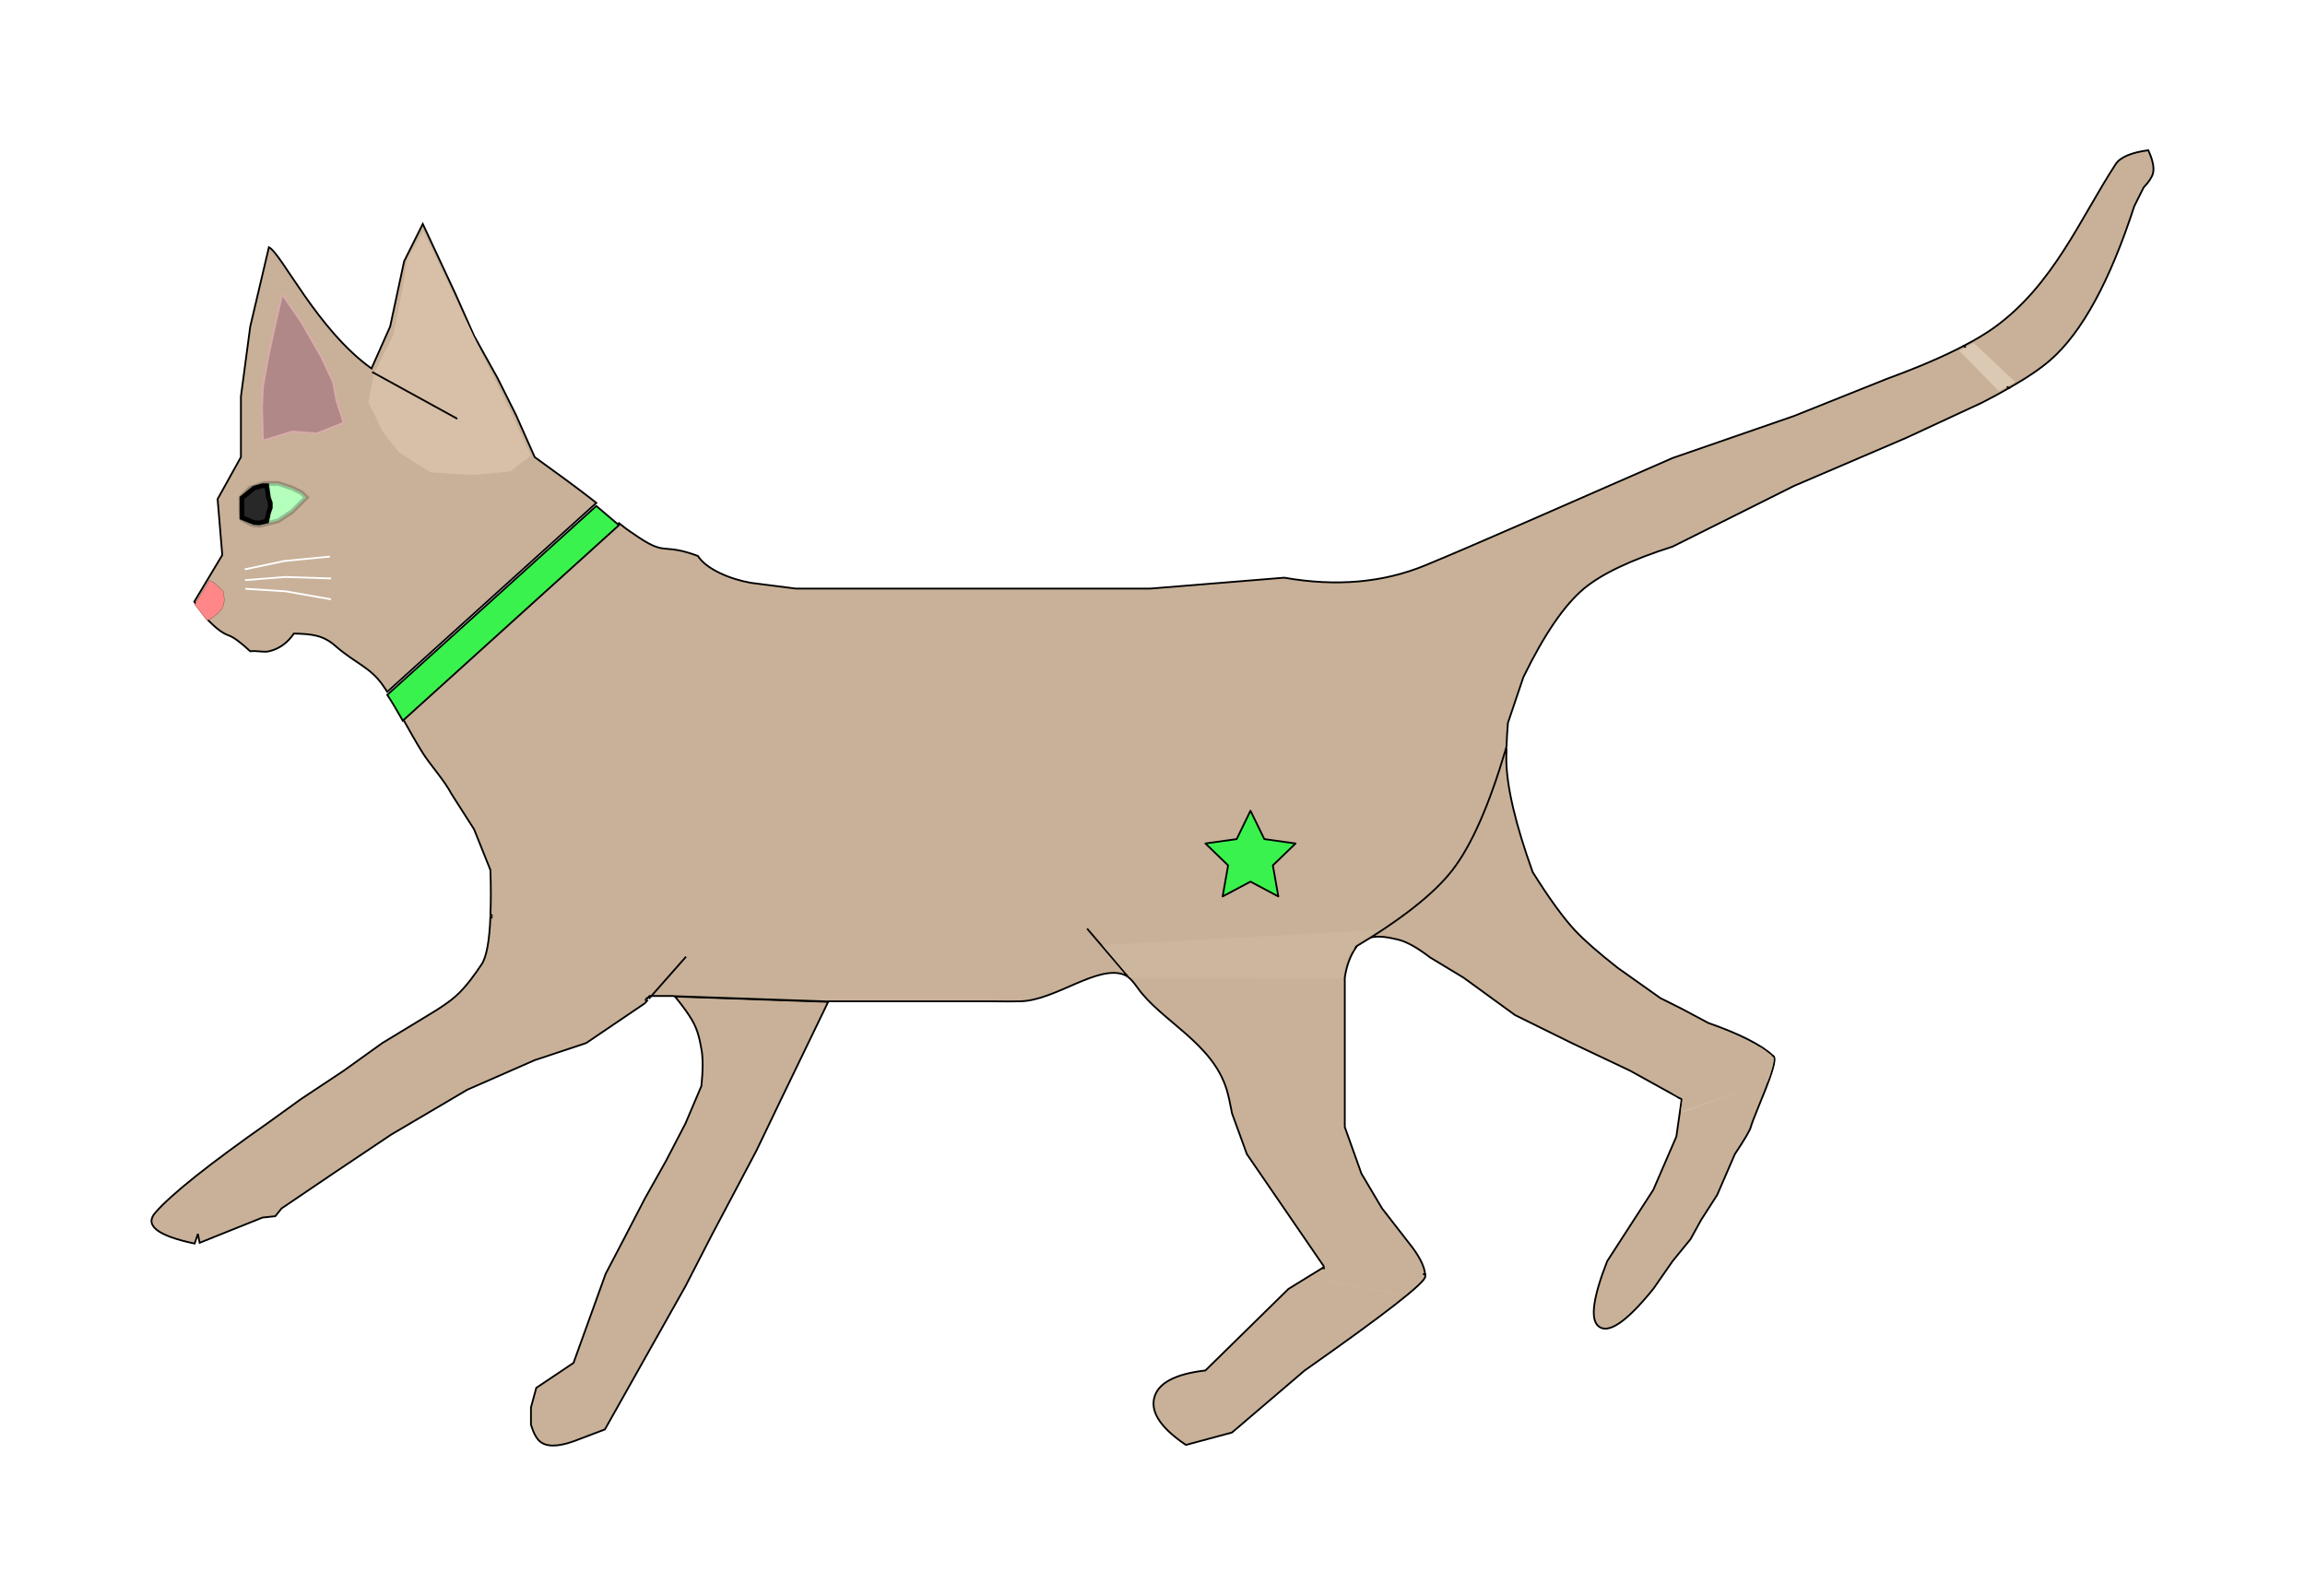
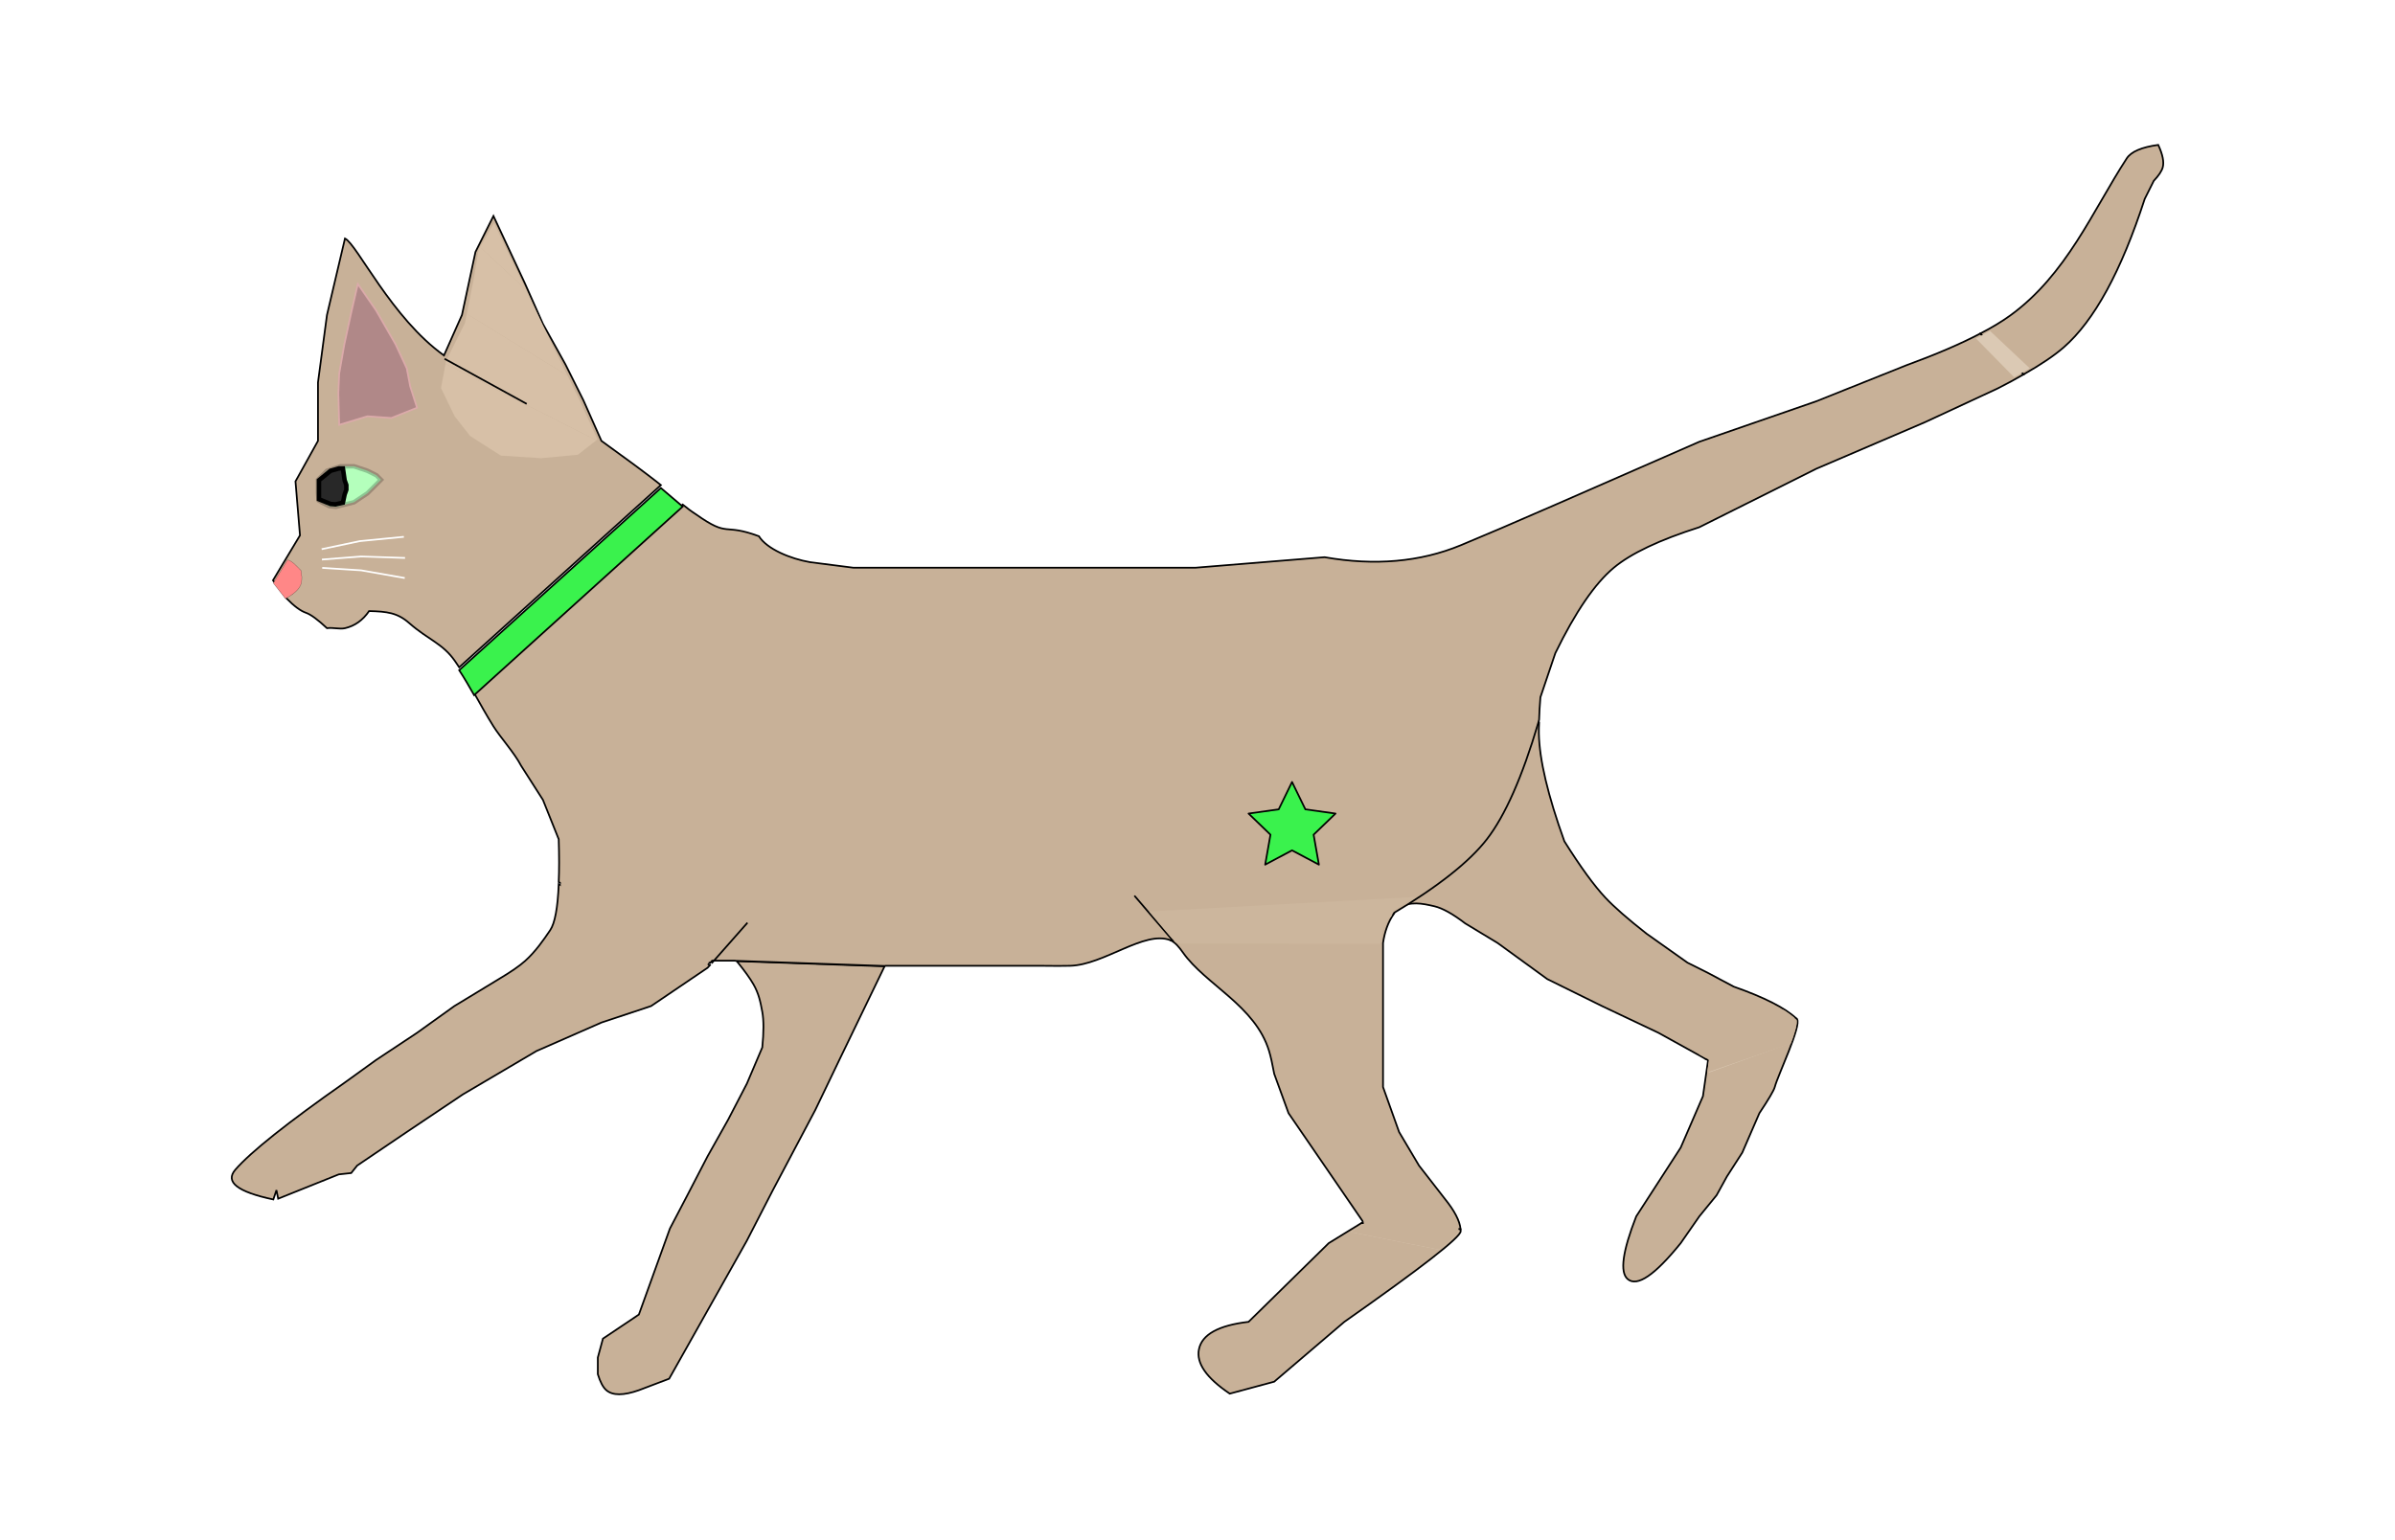
- <svg xmlns="http://www.w3.org/2000/svg" style="isolation:isolate" viewBox="0 0 1300 900">
+ <svg xmlns="http://www.w3.org/2000/svg" style="isolation:isolate" viewBox="0 0 1400 900">
  <defs>
-     <clipPath id="_clipPath_r4ZEkkmQGhdGUjSfITkuwSBiPE1P2GUV">
-       <rect width="1300" height="900" />
+     <clipPath id="_clipPath_QoN6dTggrydOqRirbJ7Fuh4R6YbsqnyO">
+       <rect width="1400" height="900" />
    </clipPath>
  </defs>
-   <g clip-path="url(#_clipPath_r4ZEkkmQGhdGUjSfITkuwSBiPE1P2GUV)">
+   <g clip-path="url(#_clipPath_QoN6dTggrydOqRirbJ7Fuh4R6YbsqnyO)">
    <g style="isolation:isolate" class="cat">
      <g class="leg-front-right">
-         <path d=" M 467.097 565.014 L 440.598 619.832 L 426.598 648.994 L 401.598 696.255 L 386.598 725.417 L 341.161 806.178 L 323.451 812.901 Q 309.973 817.653 304.451 812.901 Q 301.564 810.415 299.451 803.534 L 299.451 793.795 L 302.451 782.734 L 323.451 768.656 L 341.598 718.378 L 351.598 699.272 L 363.598 676.144 L 375.598 654.765 L 386.598 633.607 L 395.598 612.449 Q 396.944 598.972 395.598 591.677 C 394.469 585.556 393.501 580.955 390.451 575.588 C 388.468 572.098 385.229 567.591 380.669 562.014 L 467.097 565.014 Z " fill="rgb(200,177,152)" vector-effect="non-scaling-stroke" stroke-width="1" stroke="rgb(0,0,0)" stroke-linejoin="miter" stroke-linecap="square" stroke-miterlimit="3" />
+         <path d=" M 517.097 565.014 L 490.598 619.832 L 476.598 648.994 L 451.598 696.255 L 436.598 725.417 L 391.161 806.178 L 373.451 812.901 Q 359.973 817.653 354.451 812.901 Q 351.564 810.415 349.451 803.534 L 349.451 793.795 L 352.451 782.734 L 373.451 768.656 L 391.598 718.378 L 401.598 699.272 L 413.598 676.144 L 425.598 654.765 L 436.598 633.607 L 445.598 612.449 Q 446.944 598.972 445.598 591.677 C 444.469 585.556 443.501 580.955 440.451 575.588 C 438.468 572.098 435.229 567.591 430.669 562.014 L 517.097 565.014 Z " fill="rgb(200,177,152)" vector-effect="non-scaling-stroke" stroke-width="1" stroke="rgb(0,0,0)" stroke-linejoin="miter" stroke-linecap="square" stroke-miterlimit="3" />
      </g>
      <g class="leg-back-right">
        <g class="bottom">
-           <path d=" M 999.872 595.446 Q 1000.236 595.704 1000.451 595.914 C 1003.22 599.682 989.222 628.741 987.451 635.612 Q 986.703 638.517 978.451 650.914 L 968.451 673.969 L 959.451 687.969 L 953.451 698.873 L 943.327 711.27 L 932.451 726.914 Q 909.738 755.017 901.451 747.914 Q 894.451 741.914 906.451 711.27 L 932.451 671.049 L 945.451 641.01 L 948.451 619.969 L 947.025 619.179 L 999.872 595.446 Z " fill="rgb(200,177,152)" vector-effect="non-scaling-stroke" stroke-width="1" stroke="rgb(0,0,0)" stroke-linejoin="miter" stroke-linecap="square" stroke-miterlimit="3" />
-           <path d=" M 946.383 617.326 L 949.846 619.389 L 948.763 627.203 L 995.969 610.239 L 997.351 606.469 L 998.772 601.711 L 999.017 600.848 L 999.479 598.357 L 999.51 597.154 L 997.6 595.119 L 996.991 594.614 L 946.383 617.326 Z " fill="rgb(219,201,180)" />
+           <path d=" M 1049.872 595.446 Q 1050.236 595.704 1050.451 595.914 C 1053.22 599.682 1039.222 628.741 1037.451 635.612 Q 1036.703 638.517 1028.451 650.914 L 1018.451 673.969 L 1009.451 687.969 L 1003.451 698.873 L 993.327 711.27 L 982.451 726.914 Q 959.738 755.017 951.451 747.914 Q 944.451 741.914 956.451 711.27 L 982.451 671.049 L 995.451 641.01 L 998.451 619.969 L 997.025 619.179 L 1049.872 595.446 Z " fill="rgb(200,177,152)" vector-effect="non-scaling-stroke" stroke-width="1" stroke="rgb(0,0,0)" stroke-linejoin="miter" stroke-linecap="square" stroke-miterlimit="3" />
+           <path d=" M 996.383 617.326 L 999.846 619.389 L 998.763 627.203 L 1045.969 610.239 L 1047.351 606.469 L 1048.772 601.711 L 1049.017 600.848 L 1049.479 598.357 L 1049.51 597.154 L 1047.6 595.119 L 1046.991 594.614 L 996.383 617.326 Z " fill="rgb(219,201,180)" />
        </g>
        <g class="top">
-           <path d=" M 763.223 535.969 C 764.529 533.712 766.076 532.042 767.845 530.914 C 774.24 526.835 781.301 528.243 788.451 529.914 Q 795.588 531.581 806.451 539.914 L 825.451 551.414 L 854.451 572.489 L 886.451 588.27 L 919.451 603.914 L 947.025 619.179 L 999.997 595.493 C 993.502 589.378 981.315 583.185 963.451 576.914 L 948.451 568.914 L 936.451 562.914 L 912.451 545.914 Q 896.135 533.094 888.451 524.914 Q 878.61 514.436 864.451 491.914 Q 850.013 451.827 849.551 428.914 Q 849.494 426.102 849.689 422.033 L 848.151 424.014 L 763.223 535.969 Z " fill="rgb(200,177,152)" vector-effect="non-scaling-stroke" stroke-width="1" stroke="rgb(0,0,0)" stroke-linejoin="miter" stroke-linecap="square" stroke-miterlimit="3" />
-           <path d=" M 943.162 616.479 L 948.987 619.697 L 947.962 627.1 L 996.793 610.216 L 998.169 606.554 L 999.767 601.245 L 1000.259 598.615 L 1000.332 596.919 L 1000.086 596.255 L 998.447 594.76 L 995.516 592.487 L 992.526 590.451 L 943.162 616.479 Z " fill="rgb(200,177,152)" />
+           <path d=" M 813.223 535.969 C 814.529 533.712 816.076 532.042 817.845 530.914 C 824.24 526.835 831.301 528.243 838.451 529.914 Q 845.588 531.581 856.451 539.914 L 875.451 551.414 L 904.451 572.489 L 936.451 588.27 L 969.451 603.914 L 997.025 619.179 L 1049.997 595.493 C 1043.502 589.378 1031.315 583.185 1013.451 576.914 L 998.451 568.914 L 986.451 562.914 L 962.451 545.914 Q 946.135 533.094 938.451 524.914 Q 928.61 514.436 914.451 491.914 Q 900.013 451.827 899.551 428.914 Q 899.494 426.102 899.689 422.033 L 898.151 424.014 L 813.223 535.969 Z " fill="rgb(200,177,152)" vector-effect="non-scaling-stroke" stroke-width="1" stroke="rgb(0,0,0)" stroke-linejoin="miter" stroke-linecap="square" stroke-miterlimit="3" />
+           <path d=" M 993.162 616.479 L 998.987 619.697 L 997.962 627.1 L 1046.793 610.216 L 1048.169 606.554 L 1049.767 601.245 L 1050.259 598.615 L 1050.332 596.919 L 1050.086 596.255 L 1048.447 594.76 L 1045.516 592.487 L 1042.526 590.451 L 993.162 616.479 Z " fill="rgb(200,177,152)" />
        </g>
      </g>
      <g class="body">
-         <path d=" M 1132.971 218.891 C 1128.483 221.518 1123.351 224.278 1117.734 227.136 L 1075.178 246.906 L 1011.711 274.093 L 943.327 308.285 Q 908.445 319.392 893.354 331.956 Q 876.794 345.744 859.163 381.929 L 850.451 407.723 C 850.034 412.912 849.759 417.389 849.689 420.843 L 849.151 422.823 Q 835.194 469.978 819.151 490.723 Q 803.694 510.711 763.223 534.778 L 634.135 549.761 C 618.962 543.877 595.421 564.175 575.598 564.723 Q 569.626 564.888 558.598 564.723 L 543.598 564.723 L 522.598 564.723 L 498.834 564.723 L 467.598 564.723 L 467.097 564.823 L 380.151 561.823 L 379.451 561.723 L 366.308 561.723 L 366.308 561.723 L 365.019 563.15 L 276.593 515.76 C 276.902 508.753 276.897 500.378 276.598 490.723 L 267.382 467.723 L 254.598 447.723 C 250.657 440.156 242.502 431.188 238.45 424.723 C 234.338 418.162 230.782 411.675 227.159 405.274 L 349.065 295.014 C 351.622 297.099 354.18 299.048 356.806 300.723 C 376.598 314.723 372.174 305.583 393.628 313.545 C 398.266 321.001 411.931 326.723 423.598 328.723 L 448.861 331.956 L 540.916 331.956 L 632.971 331.956 L 648.752 331.956 L 724.286 325.805 Q 768.286 333.528 803.93 318.805 Q 823.505 310.72 859.163 295.134 L 943.327 258.312 L 1011.711 234.641 L 1064.313 213.6 Q 1090.397 204.064 1107.588 195.031 L 1132.971 218.891 Z " fill="rgb(200,177,152)" vector-effect="non-scaling-stroke" stroke-width="1" stroke="rgb(0,0,0)" stroke-linejoin="miter" stroke-linecap="square" stroke-miterlimit="3" />
+         <path d=" M 1182.971 218.891 C 1178.483 221.518 1173.351 224.278 1167.734 227.136 L 1125.178 246.906 L 1061.711 274.093 L 993.327 308.285 Q 958.445 319.392 943.354 331.956 Q 926.794 345.744 909.163 381.929 L 900.451 407.723 C 900.034 412.912 899.759 417.389 899.689 420.843 L 899.151 422.823 Q 885.194 469.978 869.151 490.723 Q 853.694 510.711 813.223 534.778 L 684.135 549.761 C 668.962 543.877 645.421 564.175 625.598 564.723 Q 619.626 564.888 608.598 564.723 L 593.598 564.723 L 572.598 564.723 L 548.834 564.723 L 517.598 564.723 L 517.097 564.823 L 430.151 561.823 L 429.451 561.723 L 416.308 561.723 L 416.308 561.723 L 415.019 563.15 L 326.593 515.76 C 326.902 508.753 326.897 500.378 326.598 490.723 L 317.382 467.723 L 304.598 447.723 C 300.657 440.156 292.502 431.188 288.45 424.723 C 284.338 418.162 280.782 411.675 277.159 405.274 L 399.065 295.014 C 401.622 297.099 404.18 299.048 406.806 300.723 C 426.598 314.723 422.174 305.583 443.628 313.545 C 448.266 321.001 461.931 326.723 473.598 328.723 L 498.861 331.956 L 590.916 331.956 L 682.971 331.956 L 698.752 331.956 L 774.286 325.805 Q 818.286 333.528 853.93 318.805 Q 873.505 310.72 909.163 295.134 L 993.327 258.312 L 1061.711 234.641 L 1114.313 213.6 Q 1140.397 204.064 1157.588 195.031 L 1182.971 218.891 Z " fill="rgb(200,177,152)" vector-effect="non-scaling-stroke" stroke-width="1" stroke="rgb(0,0,0)" stroke-linejoin="miter" stroke-linecap="square" stroke-miterlimit="3" />
        <g class="tail-top">
-           <path d=" M 1132.971 218.891 Q 1148.109 210.283 1156.368 203.079 Q 1183.102 179.761 1203.711 116.285 L 1208.971 105.764 Q 1213.339 101.145 1214.231 97.874 Q 1215.517 93.161 1211.601 84.723 Q 1197.037 86.712 1193.19 92.614 C 1173.389 122.994 1158.024 160.745 1124.807 184.668 C 1120.091 188.065 1114.38 191.517 1107.588 195.031 L 1132.971 218.891 Z " fill="rgb(200,177,152)" vector-effect="non-scaling-stroke" stroke-width="1" stroke="rgb(0,0,0)" stroke-linejoin="miter" stroke-linecap="square" stroke-miterlimit="3" />
-           <path d=" M 1105.01 197.86 L 1108.594 195.984 L 1113.246 193.481 L 1136.502 215.353 L 1131.892 218.023 L 1127.354 220.592 L 1105.01 197.86 Z " fill="rgb(219,201,180)" />
+           <path d=" M 1182.971 218.891 Q 1198.109 210.283 1206.368 203.079 Q 1233.102 179.761 1253.711 116.285 L 1258.971 105.764 Q 1263.339 101.145 1264.231 97.874 Q 1265.517 93.161 1261.601 84.723 Q 1247.037 86.712 1243.19 92.614 C 1223.389 122.994 1208.024 160.745 1174.807 184.668 C 1170.091 188.065 1164.38 191.517 1157.588 195.031 L 1182.971 218.891 Z " fill="rgb(200,177,152)" vector-effect="non-scaling-stroke" stroke-width="1" stroke="rgb(0,0,0)" stroke-linejoin="miter" stroke-linecap="square" stroke-miterlimit="3" />
+           <path d=" M 1155.01 197.86 L 1158.594 195.984 L 1163.246 193.481 L 1186.502 215.353 L 1181.892 218.023 L 1177.354 220.592 L 1155.01 197.86 Z " fill="rgb(219,201,180)" />
        </g>
-         <path d=" M 705.263 457.24 L 713.059 473.237 L 730.68 475.707 L 717.876 488.064 L 720.971 505.587 L 705.263 497.228 L 689.554 505.587 L 692.65 488.064 L 679.845 475.707 L 697.468 473.237 L 705.263 457.24 Z " fill-rule="evenodd" fill="rgb(58,242,77)" vector-effect="non-scaling-stroke" stroke-width="1" stroke="rgb(0,0,0)" stroke-linejoin="round" stroke-linecap="butt" stroke-miterlimit="1.414" />
+         <path d=" M 755.263 457.24 L 763.059 473.237 L 780.68 475.707 L 767.876 488.064 L 770.971 505.587 L 755.263 497.228 L 739.554 505.587 L 742.65 488.064 L 729.845 475.707 L 747.468 473.237 L 755.263 457.24 Z " fill-rule="evenodd" fill="rgb(58,242,77)" vector-effect="non-scaling-stroke" stroke-width="1" stroke="rgb(0,0,0)" stroke-linejoin="round" stroke-linecap="butt" stroke-miterlimit="1.414" />
      </g>
      <g style="isolation:isolate" class="head">
-         <path d=" M 218.416 390.173 C 217.636 388.989 216.841 387.808 216.023 386.629 C 208.747 376.147 200.462 374.208 189.216 364.346 C 182.275 358.258 176.267 357.583 165.76 357.309 Q 160.258 365.33 151.729 367.312 C 148.519 368.058 144.988 366.827 141.135 367.312 Q 133.023 359.753 128.849 358.317 Q 124.062 356.668 117.464 349.856 L 109.574 339.335 L 125.354 313.034 L 122.724 281.472 L 135.875 257.801 L 135.875 223.609 L 141.135 184.157 L 151.656 139.445 C 158.667 142.755 178.834 185.91 209.519 207.828 L 220.039 184.157 L 227.93 147.335 L 238.45 126.294 L 256.861 165.746 L 267.382 189.417 L 280.533 213.089 L 291.053 234.13 L 301.574 257.801 Q 322.551 272.882 333.598 281.472 C 334.516 282.186 335.42 282.911 336.321 283.639 L 218.416 390.173 Z " fill="rgb(200,177,152)" vector-effect="non-scaling-stroke" stroke-width="1" stroke="rgb(0,0,0)" stroke-linejoin="miter" stroke-linecap="square" stroke-miterlimit="3" />
-         <path d=" M 109.772 340.984 Q 115.273 332.159 118.124 327.385 C 120.823 328.047 123.113 330.746 125.979 333.622 C 126.321 335.786 126.831 338.805 125.979 341.476 Q 124.583 345.852 116.869 350.067 L 109.772 340.984 Z " fill="rgb(255,135,135)" vector-effect="non-scaling-stroke" stroke-width="0.1" stroke="rgb(0,0,0)" stroke-linejoin="miter" stroke-linecap="square" stroke-miterlimit="3" />
-         <path d=" M 147.783 229.914 L 148.283 218.414 L 151.283 201.414 L 155.283 182.914 L 159.165 166.076 L 169.783 181.414 L 181.283 201.414 L 187.783 215.414 L 189.783 225.914 L 193.783 238.414 L 178.783 244.414 L 164.783 243.414 L 148.283 248.414 L 147.783 229.914 Z " fill="rgb(176,136,136)" vector-effect="non-scaling-stroke" stroke-width="1" stroke="rgb(219,170,170)" stroke-linejoin="miter" stroke-linecap="square" stroke-miterlimit="3" />
+         <path d=" M 268.416 390.173 C 267.636 388.989 266.841 387.808 266.023 386.629 C 258.747 376.147 250.462 374.208 239.216 364.346 C 232.275 358.258 226.267 357.583 215.76 357.309 Q 210.258 365.33 201.729 367.312 C 198.519 368.058 194.988 366.827 191.135 367.312 Q 183.023 359.753 178.849 358.317 Q 174.062 356.668 167.464 349.856 L 159.574 339.335 L 175.354 313.034 L 172.724 281.472 L 185.875 257.801 L 185.875 223.609 L 191.135 184.157 L 201.656 139.445 C 208.667 142.755 228.834 185.91 259.519 207.828 L 270.039 184.157 L 277.93 147.335 L 288.45 126.294 L 306.861 165.746 L 317.382 189.417 L 330.533 213.089 L 341.053 234.13 L 351.574 257.801 Q 372.551 272.882 383.598 281.472 C 384.516 282.186 385.42 282.911 386.321 283.639 L 268.416 390.173 Z " fill="rgb(200,177,152)" vector-effect="non-scaling-stroke" stroke-width="1" stroke="rgb(0,0,0)" stroke-linejoin="miter" stroke-linecap="square" stroke-miterlimit="3" />
+         <path d=" M 159.772 340.984 Q 165.273 332.159 168.124 327.385 C 170.823 328.047 173.113 330.746 175.979 333.622 C 176.321 335.786 176.831 338.805 175.979 341.476 Q 174.583 345.852 166.869 350.067 L 159.772 340.984 Z " fill="rgb(255,135,135)" vector-effect="non-scaling-stroke" stroke-width="0.1" stroke="rgb(0,0,0)" stroke-linejoin="miter" stroke-linecap="square" stroke-miterlimit="3" />
+         <path d=" M 197.783 229.914 L 198.283 218.414 L 201.283 201.414 L 205.283 182.914 L 209.165 166.076 L 219.783 181.414 L 231.283 201.414 L 237.783 215.414 L 239.783 225.914 L 243.783 238.414 L 228.783 244.414 L 214.783 243.414 L 198.283 248.414 L 197.783 229.914 Z " fill="rgb(176,136,136)" vector-effect="non-scaling-stroke" stroke-width="1" stroke="rgb(219,170,170)" stroke-linejoin="miter" stroke-linecap="square" stroke-miterlimit="3" />
        <g style="isolation:isolate" class="cat-eye">
-           <path d=" M 135.875 280.544 L 141.135 275.284 L 149.026 272.653 L 156.916 272.653 L 164.806 275.284 L 170.067 277.914 L 172.697 280.544 L 170.067 283.174 L 164.806 288.434 L 156.916 293.695 L 146.396 296.325 L 142.451 295.914 L 138.451 293.914 L 136.248 292.626 L 135.875 288.434 L 135.875 280.544 Z " fill="rgb(180,255,188)" vector-effect="non-scaling-stroke" stroke-width="2.63" stroke="rgb(0,0,0)" stroke-opacity="0.22" stroke-linejoin="miter" stroke-linecap="square" stroke-miterlimit="3" />
-           <path d=" M 148.099 273.914 L 143.238 275.284 L 136.451 280.83 L 136.451 283.603 L 136.451 286.376 L 136.451 289.149 L 136.451 291.922 L 143.238 294.695 L 146.132 294.914 L 150.451 293.914 L 151.451 289.149 L 152.451 286.376 L 152.451 283.603 L 151.451 280.83 L 150.451 273.914 L 148.099 273.914 Z " fill="rgb(40,40,40)" vector-effect="non-scaling-stroke" stroke-width="2.63" stroke="rgb(0,0,0)" stroke-linejoin="miter" stroke-linecap="square" stroke-miterlimit="3" />
+           <path d=" M 185.875 280.544 L 191.135 275.284 L 199.026 272.653 L 206.916 272.653 L 214.806 275.284 L 220.067 277.914 L 222.697 280.544 L 220.067 283.174 L 214.806 288.434 L 206.916 293.695 L 196.396 296.325 L 192.451 295.914 L 188.451 293.914 L 186.248 292.626 L 185.875 288.434 L 185.875 280.544 Z " fill="rgb(180,255,188)" vector-effect="non-scaling-stroke" stroke-width="2.63" stroke="rgb(0,0,0)" stroke-opacity="0.22" stroke-linejoin="miter" stroke-linecap="square" stroke-miterlimit="3" />
+           <path d=" M 198.099 273.914 L 193.238 275.284 L 186.451 280.83 L 186.451 283.603 L 186.451 286.376 L 186.451 289.149 L 186.451 291.922 L 193.238 294.695 L 196.132 294.914 L 200.451 293.914 L 201.451 289.149 L 202.451 286.376 L 202.451 283.603 L 201.451 280.83 L 200.451 273.914 L 198.099 273.914 Z " fill="rgb(40,40,40)" vector-effect="non-scaling-stroke" stroke-width="2.63" stroke="rgb(0,0,0)" stroke-linejoin="miter" stroke-linecap="square" stroke-miterlimit="3" />
        </g>
        <g style="isolation:isolate" class="whiskers">
-           <path d=" M 138.511 321.014 L 160.357 316.399 L 185.588 313.937" fill="none" vector-effect="non-scaling-stroke" stroke-width="1" stroke="rgb(255,255,255)" stroke-linejoin="miter" stroke-linecap="square" stroke-miterlimit="3" />
-           <path d=" M 138.677 327.147 L 160.937 325.396 L 186.274 326.219" fill="none" vector-effect="non-scaling-stroke" stroke-width="1" stroke="rgb(255,255,255)" stroke-linejoin="miter" stroke-linecap="square" stroke-miterlimit="3" />
-           <path d=" M 138.851 332.08 L 161.134 333.499 L 186.1 337.901" fill="none" vector-effect="non-scaling-stroke" stroke-width="1" stroke="rgb(255,255,255)" stroke-linejoin="miter" stroke-linecap="square" stroke-miterlimit="3" />
+           <path d=" M 188.511 321.014 L 210.357 316.399 L 235.588 313.937" fill="none" vector-effect="non-scaling-stroke" stroke-width="1" stroke="rgb(255,255,255)" stroke-linejoin="miter" stroke-linecap="square" stroke-miterlimit="3" />
+           <path d=" M 188.677 327.147 L 210.937 325.396 L 236.274 326.219" fill="none" vector-effect="non-scaling-stroke" stroke-width="1" stroke="rgb(255,255,255)" stroke-linejoin="miter" stroke-linecap="square" stroke-miterlimit="3" />
+           <path d=" M 188.851 332.08 L 211.134 333.499 L 236.1 337.901" fill="none" vector-effect="non-scaling-stroke" stroke-width="1" stroke="rgb(255,255,255)" stroke-linejoin="miter" stroke-linecap="square" stroke-miterlimit="3" />
        </g>
        <g style="isolation:isolate" class="right-ear-shadow">
-           <path d=" M 298.59 257.456 L 287.783 265.914 L 266.283 267.914 L 242.783 266.414 L 224.783 254.914 L 215.783 243.414 L 207.783 226.914 L 210.432 212.789 L 298.59 257.456 Z " fill="rgb(215,192,167)" />
-           <path d=" M 281.78 219.689 L 288.783 233.914 L 299.283 256.914 L 298.59 257.456 L 210.432 212.789 L 210.783 210.914 L 221.783 188.914 L 222.862 183.521 L 281.78 219.689 Z " fill="rgb(215,192,167)" />
-           <path d=" M 257.442 169.379 L 272.783 201.414 L 281.78 219.689 L 222.862 183.521 L 226.783 163.914 L 229.783 145.914 L 230.63 144.455 L 257.442 169.379 Z " fill="rgb(215,192,167)" />
-           <path d=" M 257.442 169.379 L 238.783 130.414 L 230.63 144.455 L 257.442 169.379 Z " fill="rgb(215,192,167)" />
-           <line x1="210.324" y1="210.044" x2="257.442" y2="235.914" vector-effect="non-scaling-stroke" stroke-width="1" stroke="rgb(0,0,0)" stroke-linejoin="miter" stroke-linecap="square" stroke-miterlimit="3" />
+           <path d=" M 348.59 257.456 L 337.783 265.914 L 316.283 267.914 L 292.783 266.414 L 274.783 254.914 L 265.783 243.414 L 257.783 226.914 L 260.432 212.789 L 348.59 257.456 Z " fill="rgb(215,192,167)" />
+           <path d=" M 331.78 219.689 L 338.783 233.914 L 349.283 256.914 L 348.59 257.456 L 260.432 212.789 L 260.783 210.914 L 271.783 188.914 L 272.862 183.521 L 331.78 219.689 Z " fill="rgb(215,192,167)" />
+           <path d=" M 307.442 169.379 L 322.783 201.414 L 331.78 219.689 L 272.862 183.521 L 276.783 163.914 L 279.783 145.914 L 280.63 144.455 L 307.442 169.379 Z " fill="rgb(215,192,167)" />
+           <path d=" M 307.442 169.379 L 288.783 130.414 L 280.63 144.455 L 307.442 169.379 Z " fill="rgb(215,192,167)" />
+           <line x1="260.324" y1="210.044" x2="307.442" y2="235.914" vector-effect="non-scaling-stroke" stroke-width="1" stroke="rgb(0,0,0)" stroke-linejoin="miter" stroke-linecap="square" stroke-miterlimit="3" />
        </g>
-         <path d=" M 349.065 296.205 C 344.904 292.779 340.75 288.977 336.321 285.341 L 218.416 391.875 C 221.558 396.685 224.378 401.549 227.159 406.465 L 349.065 296.205 Z " fill="rgb(58,242,77)" vector-effect="non-scaling-stroke" stroke-width="1" stroke="rgb(0,0,0)" stroke-linejoin="miter" stroke-linecap="square" stroke-miterlimit="3" />
+         <path d=" M 399.065 296.205 C 394.904 292.779 390.75 288.977 386.321 285.341 L 268.416 391.875 C 271.558 396.685 274.378 401.549 277.159 406.465 L 399.065 296.205 Z " fill="rgb(58,242,77)" vector-effect="non-scaling-stroke" stroke-width="1" stroke="rgb(0,0,0)" stroke-linejoin="miter" stroke-linecap="square" stroke-miterlimit="3" />
      </g>
      <g class="leg-back-left">
        <g class="bottom">
-           <path d=" M 803.771 718.701 Q 803.845 719.323 803.845 719.914 Q 803.845 725.164 735.845 772.914 L 694.845 807.914 L 668.845 814.914 Q 648.316 801.081 650.845 788.914 Q 653.534 775.977 679.845 772.914 L 726.699 726.914 L 745.844 715.133 L 803.771 718.701 Z " fill="rgb(200,177,152)" vector-effect="non-scaling-stroke" stroke-width="1" stroke="rgb(0,0,0)" stroke-linejoin="miter" stroke-linecap="square" stroke-miterlimit="3" />
-           <path d=" M 742.782 705.671 L 792.267 700.071 L 794.401 703.129 L 797.401 706.533 L 799.017 709.36 L 800.978 713.225 L 802.536 717.725 L 802.544 719.935 L 801.749 721.072 L 800.068 722.982 L 795.736 727.073 L 791.097 730.713 L 739.56 720.435 L 746.181 716.462 L 747.207 716.022 L 746.997 712.514 L 742.782 705.671 Z " fill="rgb(219,201,180)" />
+           <path d=" M 853.771 718.701 Q 853.845 719.323 853.845 719.914 Q 853.845 725.164 785.845 772.914 L 744.845 807.914 L 718.845 814.914 Q 698.316 801.081 700.845 788.914 Q 703.534 775.977 729.845 772.914 L 776.699 726.914 L 795.844 715.133 L 853.771 718.701 Z " fill="rgb(200,177,152)" vector-effect="non-scaling-stroke" stroke-width="1" stroke="rgb(0,0,0)" stroke-linejoin="miter" stroke-linecap="square" stroke-miterlimit="3" />
+           <path d=" M 792.782 705.671 L 842.267 700.071 L 844.401 703.129 L 847.401 706.533 L 849.017 709.36 L 850.978 713.225 L 852.536 717.725 L 852.544 719.935 L 851.749 721.072 L 850.068 722.982 L 845.736 727.073 L 841.097 730.713 L 789.56 720.435 L 796.181 716.462 L 797.207 716.022 L 796.997 712.514 L 792.782 705.671 Z " fill="rgb(219,201,180)" />
        </g>
        <g class="top">
-           <path d=" M 764.61 534.57 Q 759.908 541.431 758.451 551.414 L 758.451 572.489 L 758.451 603.914 L 758.451 635.612 L 767.845 661.914 L 779.492 681.553 L 794.533 700.914 C 800.253 707.973 803.338 713.904 803.771 718.701 L 745.844 715.133 L 746.845 714.516 L 703.218 650.914 L 694.845 627.914 Q 693.242 619.173 691.845 614.571 C 683.793 588.038 654.682 575.76 641.451 556.914 C 639.332 553.895 636.768 550.773 634.031 549.733 L 764.61 534.57 Z " fill="rgb(200,177,152)" vector-effect="non-scaling-stroke" stroke-width="1" stroke="rgb(0,0,0)" stroke-linejoin="miter" stroke-linecap="square" stroke-miterlimit="3" />
-           <line x1="636.18" y1="550.714" x2="613.451" y2="524.116" vector-effect="non-scaling-stroke" stroke-width="1" stroke="rgb(0,0,0)" stroke-linejoin="miter" stroke-linecap="square" stroke-miterlimit="3" />
-           <path d=" M 742.782 705.671 L 792.267 700.071 L 794.401 703.129 L 797.401 706.533 L 799.017 709.36 L 800.978 713.225 L 802.536 717.725 L 802.544 719.935 L 801.749 721.072 L 800.068 722.982 L 795.736 727.073 L 791.097 730.713 L 739.56 720.435 L 746.181 716.462 L 747.207 716.022 L 746.997 712.514 L 742.782 705.671 Z " fill="rgb(200,177,152)" />
-           <path d=" M 621.72 532.977 L 777.569 524.474 L 765.065 532.159 L 763.796 534.846 L 763.116 536.061 L 761.532 537.148 L 758.205 544.492 L 756.894 551.833 L 639.036 551.771 L 636.845 550.841 L 621.72 532.977 Z " fill="rgb(204,182,157)" />
+           <path d=" M 814.61 534.57 Q 809.908 541.431 808.451 551.414 L 808.451 572.489 L 808.451 603.914 L 808.451 635.612 L 817.845 661.914 L 829.492 681.553 L 844.533 700.914 C 850.253 707.973 853.338 713.904 853.771 718.701 L 795.844 715.133 L 796.845 714.516 L 753.218 650.914 L 744.845 627.914 Q 743.242 619.173 741.845 614.571 C 733.793 588.038 704.682 575.76 691.451 556.914 C 689.332 553.895 686.768 550.773 684.031 549.733 L 814.61 534.57 Z " fill="rgb(200,177,152)" vector-effect="non-scaling-stroke" stroke-width="1" stroke="rgb(0,0,0)" stroke-linejoin="miter" stroke-linecap="square" stroke-miterlimit="3" />
+           <line x1="686.18" y1="550.714" x2="663.451" y2="524.116" vector-effect="non-scaling-stroke" stroke-width="1" stroke="rgb(0,0,0)" stroke-linejoin="miter" stroke-linecap="square" stroke-miterlimit="3" />
+           <path d=" M 792.782 705.671 L 842.267 700.071 L 844.401 703.129 L 847.401 706.533 L 849.017 709.36 L 850.978 713.225 L 852.536 717.725 L 852.544 719.935 L 851.749 721.072 L 850.068 722.982 L 845.736 727.073 L 841.097 730.713 L 789.56 720.435 L 796.181 716.462 L 797.207 716.022 L 796.997 712.514 L 792.782 705.671 Z " fill="rgb(200,177,152)" />
+           <path d=" M 671.72 532.977 L 827.569 524.474 L 815.065 532.159 L 813.796 534.846 L 813.116 536.061 L 811.532 537.148 L 808.205 544.492 L 806.894 551.833 L 689.036 551.771 L 686.845 550.841 L 671.72 532.977 Z " fill="rgb(204,182,157)" />
        </g>
      </g>
      <g class="leg-front-left">
-         <path d=" M 365.019 564.341 L 363.598 565.914 L 330.598 588.27 L 301.574 597.914 L 263.598 614.571 L 220.598 639.914 L 187.783 661.914 L 158.77 681.553 L 155.283 685.914 L 148.037 686.692 L 112.598 700.914 L 111.598 695.914 L 109.772 701.366 Q 78.225 694.678 87.598 683.914 Q 101.19 668.304 151.656 632.914 L 169.783 619.832 L 193.783 603.914 L 215.598 588.27 L 241.598 572.489 Q 251.989 566.317 256.861 561.969 C 262.996 556.493 267.841 549.485 271.598 543.914 Q 275.772 537.726 276.593 516.951 L 365.019 564.341 Z  M 366.308 562.914 L 386.598 539.914" fill-rule="evenodd" fill="rgb(200,177,152)" vector-effect="non-scaling-stroke" stroke-width="1" stroke="rgb(0,0,0)" stroke-linejoin="miter" stroke-linecap="square" stroke-miterlimit="3" />
-         <path d=" M 278.091 510.641 L 367.255 558.513 L 365.138 561.082 L 363.27 564.401 L 362.657 564.996 L 358.843 567.55 L 277.535 523.536 L 278.091 510.641 Z " fill="rgb(200,177,152)" />
+         <path d=" M 415.019 564.341 L 413.598 565.914 L 380.598 588.27 L 351.574 597.914 L 313.598 614.571 L 270.598 639.914 L 237.783 661.914 L 208.77 681.553 L 205.283 685.914 L 198.037 686.692 L 162.598 700.914 L 161.598 695.914 L 159.772 701.366 Q 128.225 694.678 137.598 683.914 Q 151.19 668.304 201.656 632.914 L 219.783 619.832 L 243.783 603.914 L 265.598 588.27 L 291.598 572.489 Q 301.989 566.317 306.861 561.969 C 312.996 556.493 317.841 549.485 321.598 543.914 Q 325.772 537.726 326.593 516.951 L 415.019 564.341 Z  M 416.308 562.914 L 436.598 539.914" fill-rule="evenodd" fill="rgb(200,177,152)" vector-effect="non-scaling-stroke" stroke-width="1" stroke="rgb(0,0,0)" stroke-linejoin="miter" stroke-linecap="square" stroke-miterlimit="3" />
+         <path d=" M 328.091 510.641 L 417.255 558.513 L 415.138 561.082 L 413.27 564.401 L 412.657 564.996 L 408.843 567.55 L 327.535 523.536 L 328.091 510.641 Z " fill="rgb(200,177,152)" />
      </g>
    </g>
  </g>
</svg>
